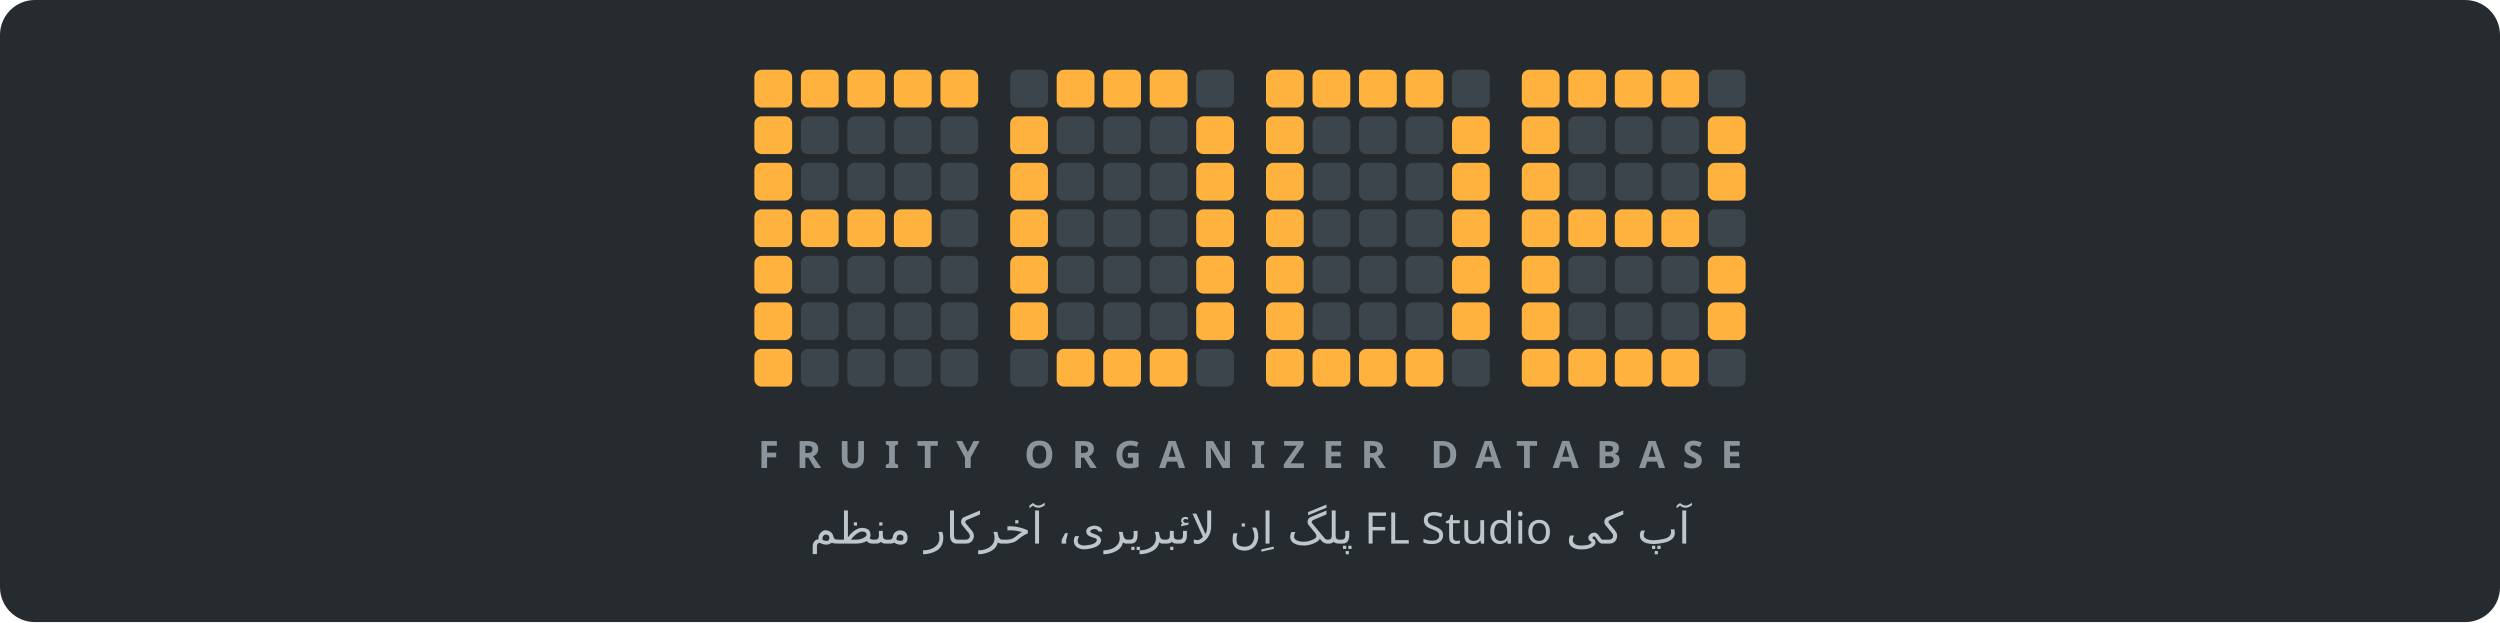
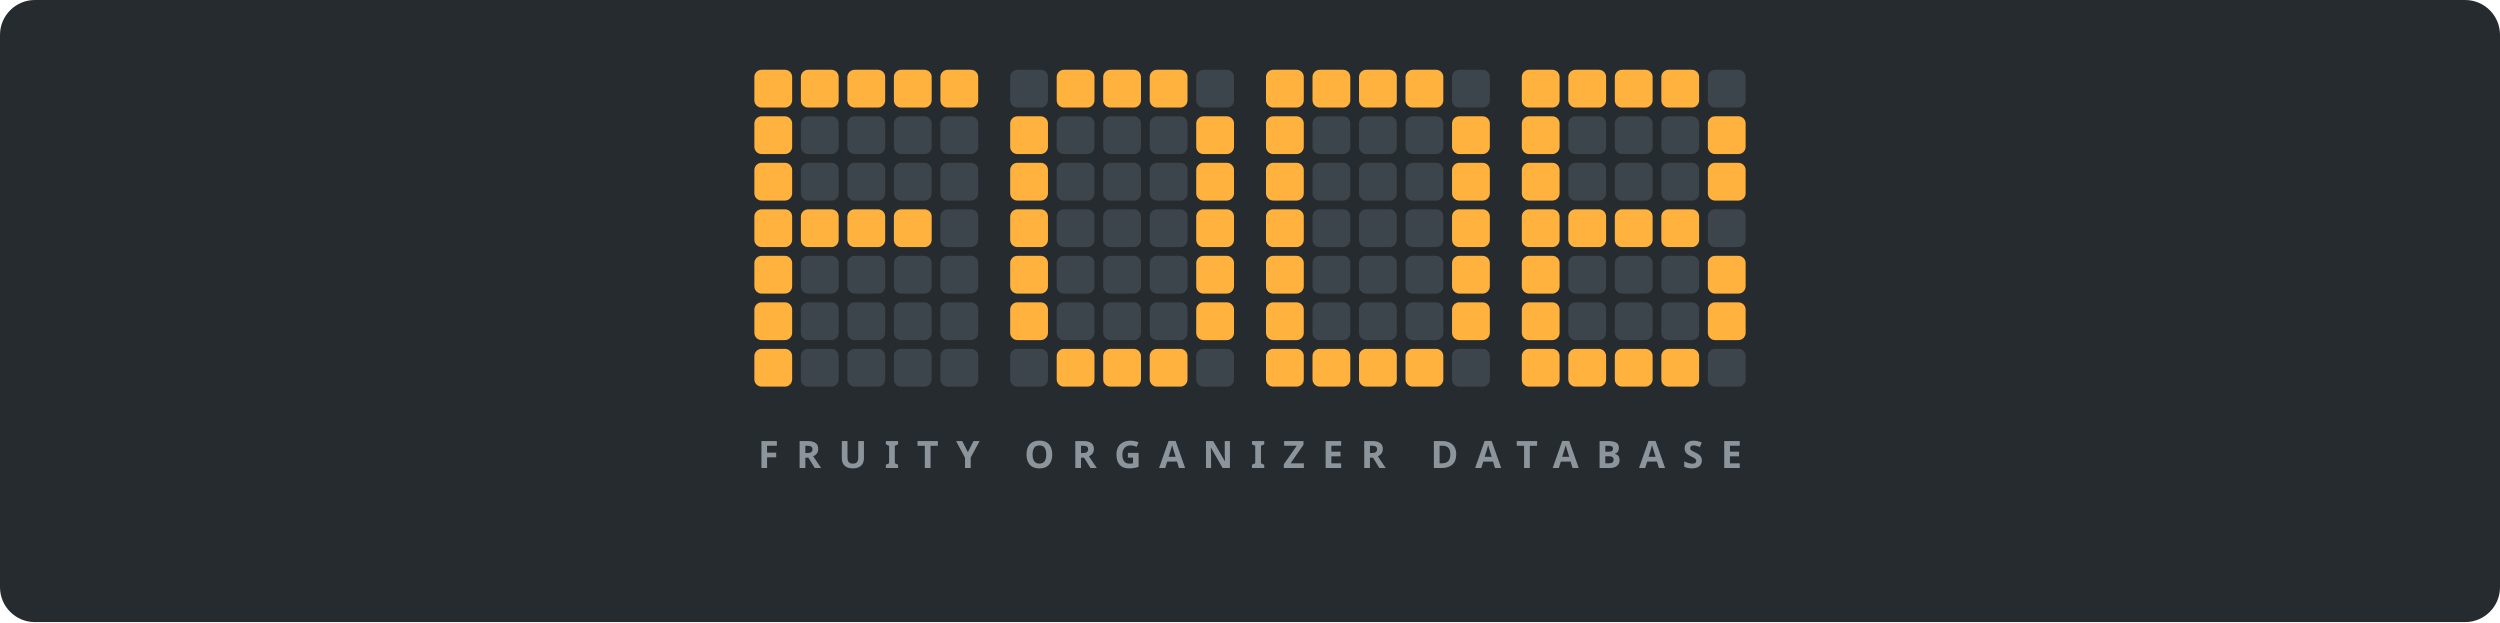
<svg xmlns="http://www.w3.org/2000/svg" viewBox="0 0 860 214" width="860" height="214" role="img" aria-label="FODB">
  <style>
.on{fill:#FFB23E;animation:hit 3.2s ease-out infinite}
.off{fill:#3C454B;animation:tick 3.2s ease-out infinite}
.title{font:600 13px Segoe UI, Noto Sans, Helvetica, Arial, sans-serif;letter-spacing:6px;fill:#8B959B}
- .tag{font:15px Segoe UI, Noto Sans, Helvetica, Arial, sans-serif;fill:#BDC6CB;animation:rise 1.1s ease-out both}
+ .tag{font:15px Segoe UI, Noto Sans, Helvetica, Arial, sans-serif;fill:#BDC6CB;opacity:0;animation:slogan 12s ease-in-out infinite both}
@keyframes hit{0%,100%{fill:#FFB23E;opacity:.86}4%{fill:#FFE3AE;opacity:1}20%{fill:#FFB23E;opacity:.86}}
@keyframes tick{0%,100%{fill:#3C454B}4%{fill:#6A747A}18%{fill:#3C454B}}
- @keyframes rise{from{opacity:0;transform:translateY(8px)}to{opacity:1;transform:none}}
- @media (prefers-reduced-motion:reduce){.on,.off,.tag{animation:none}}
+ @keyframes slogan{0%{opacity:0;transform:translateY(8px)}3%,30%{opacity:1;transform:none}33%,100%{opacity:0;transform:translateY(-6px)}}
+ @media (prefers-reduced-motion:reduce){.on,.off,.tag{animation:none}.first{opacity:1}}
</style>
  <rect width="860" height="214" rx="12" fill="#262B2F" />
  <rect class="on" x="259.5" y="24" width="13" height="13" rx="2.5" style="animation-delay:0.00s" />
  <rect class="on" x="275.5" y="24" width="13" height="13" rx="2.5" style="animation-delay:0.11s" />
  <rect class="on" x="291.5" y="24" width="13" height="13" rx="2.5" style="animation-delay:0.22s" />
  <rect class="on" x="307.5" y="24" width="13" height="13" rx="2.5" style="animation-delay:0.32s" />
  <rect class="on" x="323.5" y="24" width="13" height="13" rx="2.5" style="animation-delay:0.43s" />
  <rect class="on" x="259.5" y="40" width="13" height="13" rx="2.5" style="animation-delay:0.00s" />
  <rect class="off" x="275.5" y="40" width="13" height="13" rx="2.5" style="animation-delay:0.11s" />
  <rect class="off" x="291.5" y="40" width="13" height="13" rx="2.5" style="animation-delay:0.22s" />
  <rect class="off" x="307.5" y="40" width="13" height="13" rx="2.5" style="animation-delay:0.32s" />
  <rect class="off" x="323.5" y="40" width="13" height="13" rx="2.5" style="animation-delay:0.43s" />
  <rect class="on" x="259.5" y="56" width="13" height="13" rx="2.5" style="animation-delay:0.00s" />
  <rect class="off" x="275.5" y="56" width="13" height="13" rx="2.5" style="animation-delay:0.11s" />
  <rect class="off" x="291.5" y="56" width="13" height="13" rx="2.5" style="animation-delay:0.22s" />
  <rect class="off" x="307.5" y="56" width="13" height="13" rx="2.5" style="animation-delay:0.32s" />
  <rect class="off" x="323.5" y="56" width="13" height="13" rx="2.5" style="animation-delay:0.43s" />
  <rect class="on" x="259.5" y="72" width="13" height="13" rx="2.5" style="animation-delay:0.00s" />
  <rect class="on" x="275.5" y="72" width="13" height="13" rx="2.5" style="animation-delay:0.11s" />
  <rect class="on" x="291.5" y="72" width="13" height="13" rx="2.5" style="animation-delay:0.22s" />
  <rect class="on" x="307.5" y="72" width="13" height="13" rx="2.5" style="animation-delay:0.32s" />
  <rect class="off" x="323.5" y="72" width="13" height="13" rx="2.5" style="animation-delay:0.43s" />
  <rect class="on" x="259.5" y="88" width="13" height="13" rx="2.5" style="animation-delay:0.00s" />
  <rect class="off" x="275.5" y="88" width="13" height="13" rx="2.5" style="animation-delay:0.11s" />
  <rect class="off" x="291.5" y="88" width="13" height="13" rx="2.5" style="animation-delay:0.22s" />
  <rect class="off" x="307.5" y="88" width="13" height="13" rx="2.5" style="animation-delay:0.32s" />
  <rect class="off" x="323.5" y="88" width="13" height="13" rx="2.5" style="animation-delay:0.43s" />
  <rect class="on" x="259.5" y="104" width="13" height="13" rx="2.5" style="animation-delay:0.00s" />
  <rect class="off" x="275.5" y="104" width="13" height="13" rx="2.5" style="animation-delay:0.11s" />
  <rect class="off" x="291.5" y="104" width="13" height="13" rx="2.5" style="animation-delay:0.22s" />
  <rect class="off" x="307.5" y="104" width="13" height="13" rx="2.5" style="animation-delay:0.32s" />
  <rect class="off" x="323.5" y="104" width="13" height="13" rx="2.5" style="animation-delay:0.43s" />
  <rect class="on" x="259.5" y="120" width="13" height="13" rx="2.5" style="animation-delay:0.00s" />
  <rect class="off" x="275.5" y="120" width="13" height="13" rx="2.5" style="animation-delay:0.11s" />
  <rect class="off" x="291.5" y="120" width="13" height="13" rx="2.5" style="animation-delay:0.22s" />
  <rect class="off" x="307.5" y="120" width="13" height="13" rx="2.5" style="animation-delay:0.32s" />
  <rect class="off" x="323.5" y="120" width="13" height="13" rx="2.5" style="animation-delay:0.43s" />
  <rect class="off" x="347.5" y="24" width="13" height="13" rx="2.5" style="animation-delay:0.59s" />
  <rect class="on" x="363.5" y="24" width="13" height="13" rx="2.5" style="animation-delay:0.70s" />
  <rect class="on" x="379.5" y="24" width="13" height="13" rx="2.5" style="animation-delay:0.81s" />
  <rect class="on" x="395.5" y="24" width="13" height="13" rx="2.5" style="animation-delay:0.92s" />
  <rect class="off" x="411.5" y="24" width="13" height="13" rx="2.5" style="animation-delay:1.03s" />
  <rect class="on" x="347.5" y="40" width="13" height="13" rx="2.5" style="animation-delay:0.59s" />
  <rect class="off" x="363.5" y="40" width="13" height="13" rx="2.5" style="animation-delay:0.70s" />
  <rect class="off" x="379.5" y="40" width="13" height="13" rx="2.5" style="animation-delay:0.81s" />
  <rect class="off" x="395.5" y="40" width="13" height="13" rx="2.5" style="animation-delay:0.92s" />
  <rect class="on" x="411.5" y="40" width="13" height="13" rx="2.5" style="animation-delay:1.03s" />
  <rect class="on" x="347.5" y="56" width="13" height="13" rx="2.5" style="animation-delay:0.59s" />
  <rect class="off" x="363.5" y="56" width="13" height="13" rx="2.5" style="animation-delay:0.70s" />
  <rect class="off" x="379.5" y="56" width="13" height="13" rx="2.5" style="animation-delay:0.81s" />
  <rect class="off" x="395.5" y="56" width="13" height="13" rx="2.5" style="animation-delay:0.92s" />
  <rect class="on" x="411.5" y="56" width="13" height="13" rx="2.5" style="animation-delay:1.03s" />
  <rect class="on" x="347.5" y="72" width="13" height="13" rx="2.5" style="animation-delay:0.59s" />
  <rect class="off" x="363.5" y="72" width="13" height="13" rx="2.5" style="animation-delay:0.70s" />
  <rect class="off" x="379.5" y="72" width="13" height="13" rx="2.5" style="animation-delay:0.81s" />
  <rect class="off" x="395.5" y="72" width="13" height="13" rx="2.5" style="animation-delay:0.92s" />
  <rect class="on" x="411.5" y="72" width="13" height="13" rx="2.5" style="animation-delay:1.03s" />
  <rect class="on" x="347.5" y="88" width="13" height="13" rx="2.5" style="animation-delay:0.59s" />
  <rect class="off" x="363.5" y="88" width="13" height="13" rx="2.5" style="animation-delay:0.70s" />
  <rect class="off" x="379.5" y="88" width="13" height="13" rx="2.5" style="animation-delay:0.81s" />
  <rect class="off" x="395.5" y="88" width="13" height="13" rx="2.5" style="animation-delay:0.92s" />
  <rect class="on" x="411.5" y="88" width="13" height="13" rx="2.5" style="animation-delay:1.03s" />
  <rect class="on" x="347.5" y="104" width="13" height="13" rx="2.5" style="animation-delay:0.59s" />
  <rect class="off" x="363.5" y="104" width="13" height="13" rx="2.5" style="animation-delay:0.70s" />
  <rect class="off" x="379.5" y="104" width="13" height="13" rx="2.5" style="animation-delay:0.81s" />
  <rect class="off" x="395.5" y="104" width="13" height="13" rx="2.5" style="animation-delay:0.92s" />
  <rect class="on" x="411.5" y="104" width="13" height="13" rx="2.5" style="animation-delay:1.03s" />
  <rect class="off" x="347.5" y="120" width="13" height="13" rx="2.5" style="animation-delay:0.59s" />
  <rect class="on" x="363.5" y="120" width="13" height="13" rx="2.5" style="animation-delay:0.70s" />
  <rect class="on" x="379.5" y="120" width="13" height="13" rx="2.5" style="animation-delay:0.81s" />
  <rect class="on" x="395.5" y="120" width="13" height="13" rx="2.5" style="animation-delay:0.92s" />
  <rect class="off" x="411.5" y="120" width="13" height="13" rx="2.5" style="animation-delay:1.03s" />
  <rect class="on" x="435.5" y="24" width="13" height="13" rx="2.5" style="animation-delay:1.19s" />
  <rect class="on" x="451.5" y="24" width="13" height="13" rx="2.5" style="animation-delay:1.30s" />
  <rect class="on" x="467.5" y="24" width="13" height="13" rx="2.5" style="animation-delay:1.41s" />
  <rect class="on" x="483.5" y="24" width="13" height="13" rx="2.5" style="animation-delay:1.51s" />
  <rect class="off" x="499.5" y="24" width="13" height="13" rx="2.5" style="animation-delay:1.62s" />
  <rect class="on" x="435.5" y="40" width="13" height="13" rx="2.5" style="animation-delay:1.19s" />
  <rect class="off" x="451.5" y="40" width="13" height="13" rx="2.5" style="animation-delay:1.30s" />
  <rect class="off" x="467.5" y="40" width="13" height="13" rx="2.5" style="animation-delay:1.41s" />
  <rect class="off" x="483.5" y="40" width="13" height="13" rx="2.5" style="animation-delay:1.51s" />
  <rect class="on" x="499.5" y="40" width="13" height="13" rx="2.5" style="animation-delay:1.62s" />
  <rect class="on" x="435.5" y="56" width="13" height="13" rx="2.5" style="animation-delay:1.19s" />
  <rect class="off" x="451.5" y="56" width="13" height="13" rx="2.5" style="animation-delay:1.30s" />
  <rect class="off" x="467.5" y="56" width="13" height="13" rx="2.5" style="animation-delay:1.41s" />
  <rect class="off" x="483.5" y="56" width="13" height="13" rx="2.5" style="animation-delay:1.51s" />
  <rect class="on" x="499.5" y="56" width="13" height="13" rx="2.5" style="animation-delay:1.62s" />
  <rect class="on" x="435.5" y="72" width="13" height="13" rx="2.5" style="animation-delay:1.19s" />
  <rect class="off" x="451.5" y="72" width="13" height="13" rx="2.5" style="animation-delay:1.30s" />
  <rect class="off" x="467.5" y="72" width="13" height="13" rx="2.5" style="animation-delay:1.41s" />
  <rect class="off" x="483.5" y="72" width="13" height="13" rx="2.5" style="animation-delay:1.51s" />
  <rect class="on" x="499.5" y="72" width="13" height="13" rx="2.5" style="animation-delay:1.62s" />
  <rect class="on" x="435.5" y="88" width="13" height="13" rx="2.5" style="animation-delay:1.19s" />
  <rect class="off" x="451.5" y="88" width="13" height="13" rx="2.5" style="animation-delay:1.30s" />
  <rect class="off" x="467.5" y="88" width="13" height="13" rx="2.5" style="animation-delay:1.41s" />
  <rect class="off" x="483.5" y="88" width="13" height="13" rx="2.5" style="animation-delay:1.51s" />
  <rect class="on" x="499.5" y="88" width="13" height="13" rx="2.5" style="animation-delay:1.62s" />
  <rect class="on" x="435.5" y="104" width="13" height="13" rx="2.5" style="animation-delay:1.19s" />
  <rect class="off" x="451.5" y="104" width="13" height="13" rx="2.5" style="animation-delay:1.30s" />
  <rect class="off" x="467.5" y="104" width="13" height="13" rx="2.5" style="animation-delay:1.41s" />
  <rect class="off" x="483.5" y="104" width="13" height="13" rx="2.5" style="animation-delay:1.51s" />
  <rect class="on" x="499.5" y="104" width="13" height="13" rx="2.5" style="animation-delay:1.62s" />
  <rect class="on" x="435.5" y="120" width="13" height="13" rx="2.5" style="animation-delay:1.19s" />
  <rect class="on" x="451.5" y="120" width="13" height="13" rx="2.5" style="animation-delay:1.30s" />
  <rect class="on" x="467.5" y="120" width="13" height="13" rx="2.5" style="animation-delay:1.41s" />
  <rect class="on" x="483.5" y="120" width="13" height="13" rx="2.5" style="animation-delay:1.51s" />
  <rect class="off" x="499.5" y="120" width="13" height="13" rx="2.5" style="animation-delay:1.62s" />
  <rect class="on" x="523.5" y="24" width="13" height="13" rx="2.5" style="animation-delay:1.78s" />
  <rect class="on" x="539.5" y="24" width="13" height="13" rx="2.5" style="animation-delay:1.89s" />
  <rect class="on" x="555.5" y="24" width="13" height="13" rx="2.5" style="animation-delay:2.00s" />
  <rect class="on" x="571.5" y="24" width="13" height="13" rx="2.5" style="animation-delay:2.11s" />
  <rect class="off" x="587.5" y="24" width="13" height="13" rx="2.5" style="animation-delay:2.22s" />
  <rect class="on" x="523.5" y="40" width="13" height="13" rx="2.5" style="animation-delay:1.78s" />
  <rect class="off" x="539.5" y="40" width="13" height="13" rx="2.5" style="animation-delay:1.89s" />
  <rect class="off" x="555.5" y="40" width="13" height="13" rx="2.5" style="animation-delay:2.00s" />
  <rect class="off" x="571.5" y="40" width="13" height="13" rx="2.5" style="animation-delay:2.11s" />
  <rect class="on" x="587.5" y="40" width="13" height="13" rx="2.5" style="animation-delay:2.22s" />
  <rect class="on" x="523.5" y="56" width="13" height="13" rx="2.5" style="animation-delay:1.78s" />
  <rect class="off" x="539.5" y="56" width="13" height="13" rx="2.5" style="animation-delay:1.89s" />
  <rect class="off" x="555.5" y="56" width="13" height="13" rx="2.5" style="animation-delay:2.00s" />
  <rect class="off" x="571.5" y="56" width="13" height="13" rx="2.5" style="animation-delay:2.11s" />
  <rect class="on" x="587.5" y="56" width="13" height="13" rx="2.5" style="animation-delay:2.22s" />
  <rect class="on" x="523.5" y="72" width="13" height="13" rx="2.5" style="animation-delay:1.78s" />
  <rect class="on" x="539.5" y="72" width="13" height="13" rx="2.5" style="animation-delay:1.89s" />
  <rect class="on" x="555.5" y="72" width="13" height="13" rx="2.5" style="animation-delay:2.00s" />
  <rect class="on" x="571.5" y="72" width="13" height="13" rx="2.5" style="animation-delay:2.11s" />
  <rect class="off" x="587.5" y="72" width="13" height="13" rx="2.5" style="animation-delay:2.22s" />
  <rect class="on" x="523.5" y="88" width="13" height="13" rx="2.5" style="animation-delay:1.78s" />
  <rect class="off" x="539.5" y="88" width="13" height="13" rx="2.5" style="animation-delay:1.89s" />
  <rect class="off" x="555.5" y="88" width="13" height="13" rx="2.5" style="animation-delay:2.00s" />
  <rect class="off" x="571.5" y="88" width="13" height="13" rx="2.5" style="animation-delay:2.11s" />
  <rect class="on" x="587.5" y="88" width="13" height="13" rx="2.5" style="animation-delay:2.22s" />
  <rect class="on" x="523.5" y="104" width="13" height="13" rx="2.5" style="animation-delay:1.78s" />
  <rect class="off" x="539.5" y="104" width="13" height="13" rx="2.5" style="animation-delay:1.89s" />
  <rect class="off" x="555.5" y="104" width="13" height="13" rx="2.5" style="animation-delay:2.00s" />
  <rect class="off" x="571.5" y="104" width="13" height="13" rx="2.5" style="animation-delay:2.11s" />
  <rect class="on" x="587.5" y="104" width="13" height="13" rx="2.5" style="animation-delay:2.22s" />
  <rect class="on" x="523.5" y="120" width="13" height="13" rx="2.5" style="animation-delay:1.78s" />
  <rect class="on" x="539.5" y="120" width="13" height="13" rx="2.5" style="animation-delay:1.89s" />
  <rect class="on" x="555.5" y="120" width="13" height="13" rx="2.5" style="animation-delay:2.00s" />
  <rect class="on" x="571.5" y="120" width="13" height="13" rx="2.5" style="animation-delay:2.11s" />
  <rect class="off" x="587.5" y="120" width="13" height="13" rx="2.5" style="animation-delay:2.22s" />
  <text class="title" x="430.0" y="161" text-anchor="middle">FRUITY ORGANIZER DATABASE</text>
-   <text class="tag" x="430.0" y="187" text-anchor="middle" direction="rtl">آپ کی FL Studio پلگ اِن لائبریری، آخرکار منظم</text>
+   <text class="tag first" x="430.0" y="187" text-anchor="middle" direction="rtl" style="animation-delay:0s">آپ کی لائبریری میں مکمل ترتیب۔</text>
+   <text class="tag" x="430.0" y="187" text-anchor="middle" direction="rtl" style="animation-delay:4s">ان کے لیے آرگنائزر جو فہرستیں دیکھ دیکھ کر تھک گئے۔</text>
+   <text class="tag" x="430.0" y="187" text-anchor="middle" direction="rtl" style="animation-delay:8s">بہت سے ٹولز؟ ہر چیز اپنی جگہ پر رکھو!</text>
</svg>
